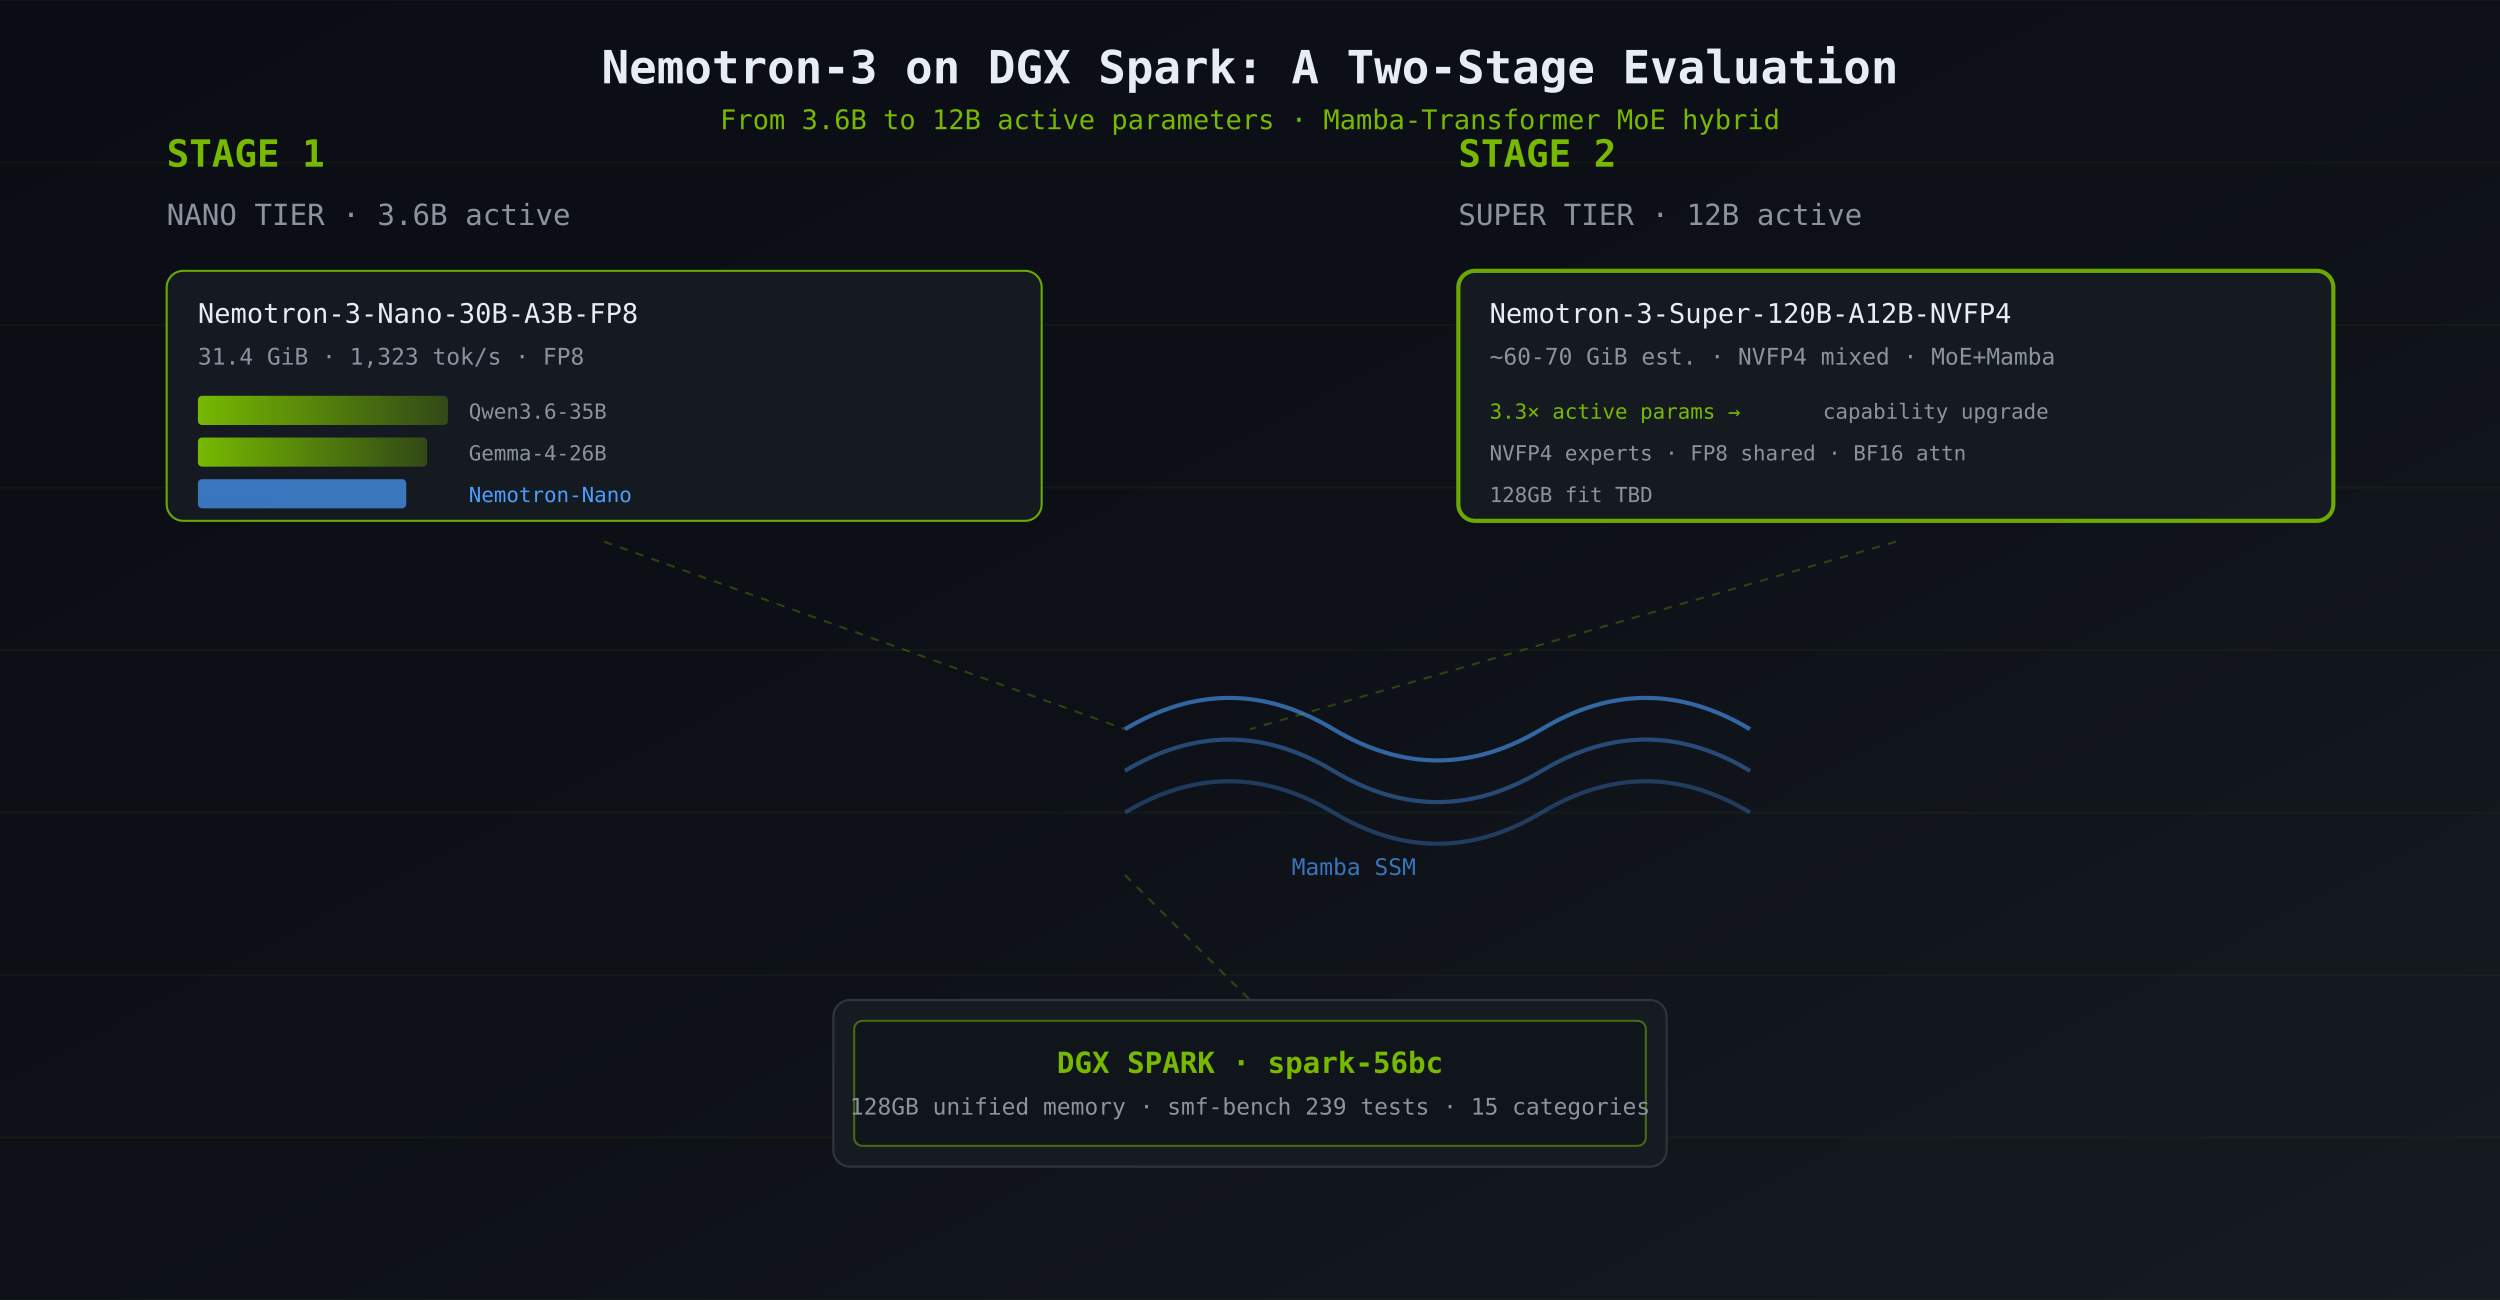
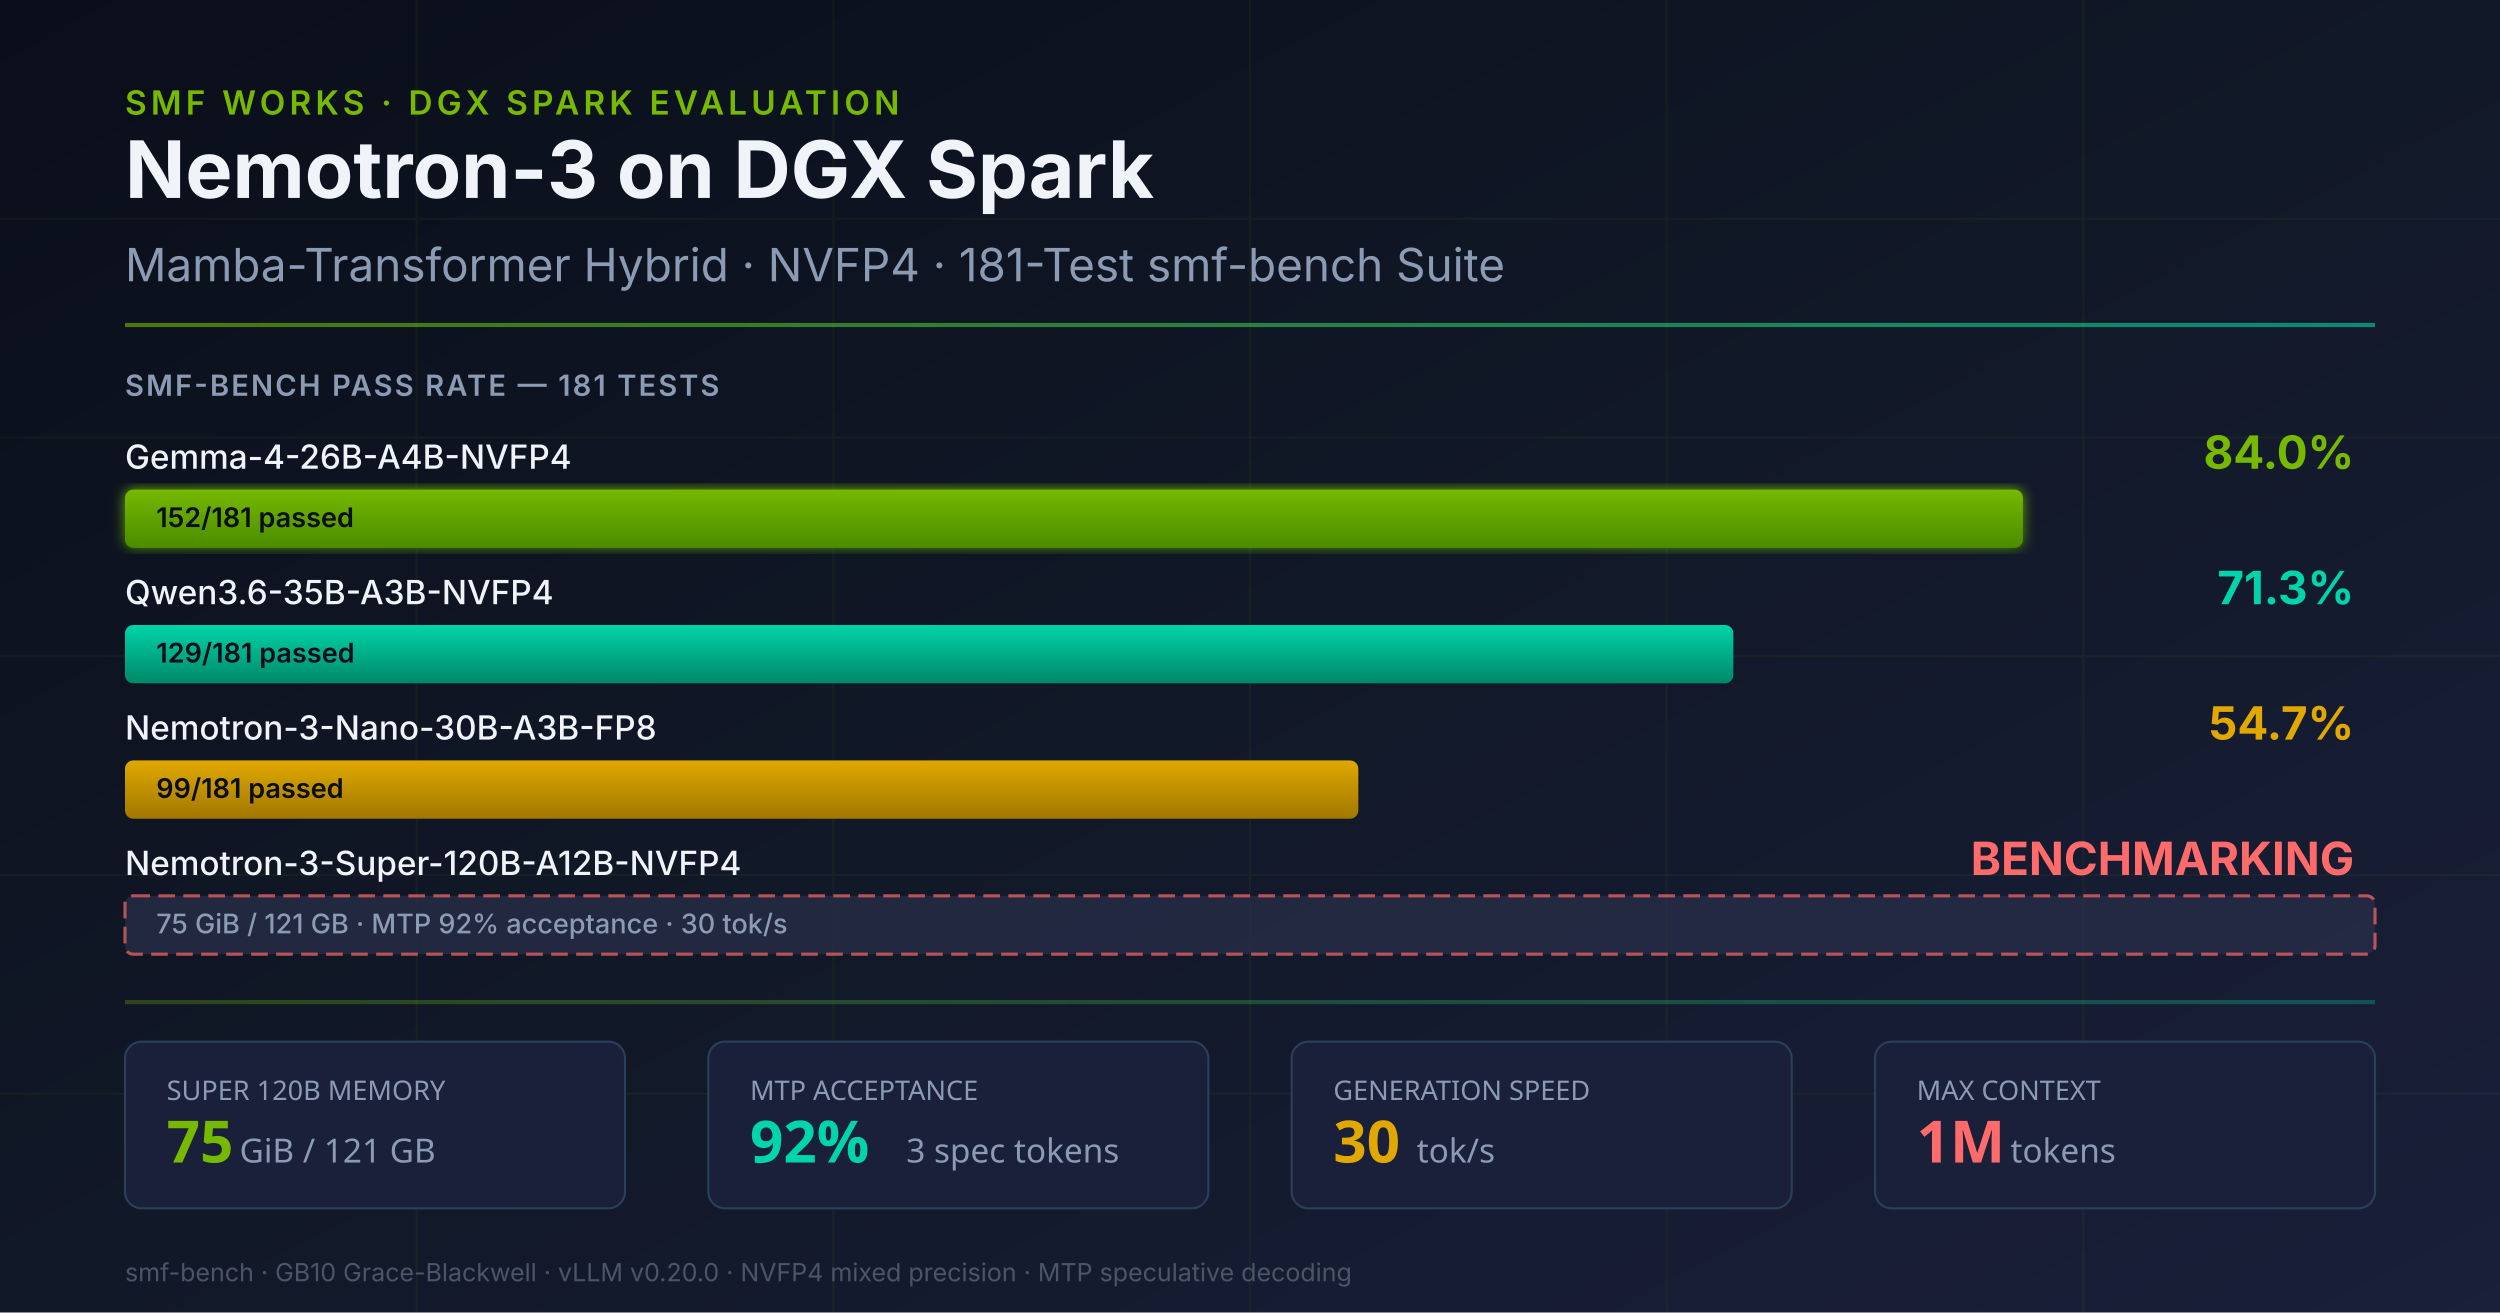
- <svg xmlns="http://www.w3.org/2000/svg" width="1200" height="624" viewBox="0 0 1200 624">
+ <svg xmlns="http://www.w3.org/2000/svg" viewBox="0 0 1200 630" width="1200" height="630">
  <defs>
    <linearGradient id="bg" x1="0" y1="0" x2="1" y2="1">
-       <stop offset="0%" stop-color="#0a0e14" />
-       <stop offset="50%" stop-color="#0d1117" />
-       <stop offset="100%" stop-color="#161b22" />
+       <stop offset="0%" stop-color="#0a0e1a" />
+       <stop offset="50%" stop-color="#111827" />
+       <stop offset="100%" stop-color="#1a1f3a" />
    </linearGradient>
-     <linearGradient id="nvgreen" x1="0" y1="0" x2="1" y2="0">
+     <linearGradient id="accent" x1="0" y1="0" x2="1" y2="0">
      <stop offset="0%" stop-color="#76b900" />
-       <stop offset="100%" stop-color="#76b900" stop-opacity="0.3" />
+       <stop offset="100%" stop-color="#00d4aa" />
    </linearGradient>
-     <linearGradient id="mamba" x1="0" y1="0" x2="1" y2="0">
-       <stop offset="0%" stop-color="#4a9eff" />
-       <stop offset="100%" stop-color="#4a9eff" stop-opacity="0.2" />
+     <linearGradient id="bar1" x1="0" y1="0" x2="0" y2="1">
+       <stop offset="0%" stop-color="#76b900" />
+       <stop offset="100%" stop-color="#4a8c00" />
    </linearGradient>
+     <linearGradient id="bar2" x1="0" y1="0" x2="0" y2="1">
+       <stop offset="0%" stop-color="#00d4aa" />
+       <stop offset="100%" stop-color="#008866" />
+     </linearGradient>
+     <linearGradient id="bar3" x1="0" y1="0" x2="0" y2="1">
+       <stop offset="0%" stop-color="#e0a800" />
+       <stop offset="100%" stop-color="#a07800" />
+     </linearGradient>
+     <linearGradient id="bar4" x1="0" y1="0" x2="0" y2="1">
+       <stop offset="0%" stop-color="#ff6b6b" />
+       <stop offset="100%" stop-color="#cc4444" />
+     </linearGradient>
+     <filter id="glow">
+       <feGaussianBlur stdDeviation="3" result="blur" />
+       <feMerge>
+         <feMergeNode in="blur" />
+         <feMergeNode in="SourceGraphic" />
+       </feMerge>
+     </filter>
  </defs>
-   <rect width="1200" height="624" fill="url(#bg)" />
-   <g opacity="0.05" stroke="#76b900" stroke-width="1">
-     <line x1="0" y1="0" x2="1200" y2="0" />
-     <line x1="0" y1="78" x2="1200" y2="78" />
-     <line x1="0" y1="156" x2="1200" y2="156" />
-     <line x1="0" y1="234" x2="1200" y2="234" />
-     <line x1="0" y1="312" x2="1200" y2="312" />
-     <line x1="0" y1="390" x2="1200" y2="390" />
-     <line x1="0" y1="468" x2="1200" y2="468" />
-     <line x1="0" y1="546" x2="1200" y2="546" />
-     <line x1="0" y1="624" x2="1200" y2="624" />
+   <rect width="1200" height="630" fill="url(#bg)" />
+   <g opacity="0.06" stroke="#76b900" stroke-width="1">
+     <line x1="0" y1="105" x2="1200" y2="105" />
+     <line x1="0" y1="210" x2="1200" y2="210" />
+     <line x1="0" y1="315" x2="1200" y2="315" />
+     <line x1="0" y1="420" x2="1200" y2="420" />
+     <line x1="0" y1="525" x2="1200" y2="525" />
+     <line x1="200" y1="0" x2="200" y2="630" />
+     <line x1="400" y1="0" x2="400" y2="630" />
+     <line x1="600" y1="0" x2="600" y2="630" />
+     <line x1="800" y1="0" x2="800" y2="630" />
+     <line x1="1000" y1="0" x2="1000" y2="630" />
  </g>
-   <g transform="translate(80, 80)">
-     <text x="0" y="0" font-family="monospace" font-size="18" fill="#76b900" font-weight="bold">STAGE 1</text>
-     <text x="0" y="28" font-family="monospace" font-size="14" fill="#8b949e">NANO TIER · 3.6B active</text>
-     <rect x="0" y="50" width="420" height="120" rx="8" fill="#161b22" stroke="#76b900" stroke-width="1" opacity="0.9" />
-     <text x="15" y="75" font-family="monospace" font-size="13" fill="#e6edf3">Nemotron-3-Nano-30B-A3B-FP8</text>
-     <text x="15" y="95" font-family="monospace" font-size="11" fill="#8b949e">31.4 GiB · 1,323 tok/s · FP8</text>
-     <g transform="translate(15, 110)">
-       <rect x="0" y="0" width="120" height="14" rx="2" fill="url(#nvgreen)" />
-       <text x="130" y="11" font-family="monospace" font-size="10" fill="#8b949e">Qwen3.6-35B</text>
-       <rect x="0" y="20" width="110" height="14" rx="2" fill="url(#nvgreen)" />
-       <text x="130" y="31" font-family="monospace" font-size="10" fill="#8b949e">Gemma-4-26B</text>
-       <rect x="0" y="40" width="100" height="14" rx="2" fill="#4a9eff" opacity="0.7" />
-       <text x="130" y="51" font-family="monospace" font-size="10" fill="#4a9eff">Nemotron-Nano</text>
-     </g>
+   <text x="60" y="55" font-family="system-ui, -apple-system, sans-serif" font-size="16" fill="#76b900" font-weight="600" letter-spacing="2">SMF WORKS · DGX SPARK EVALUATION</text>
+   <text x="60" y="95" font-family="system-ui, -apple-system, sans-serif" font-size="38" fill="#f0f4f8" font-weight="700">Nemotron-3 on DGX Spark</text>
+   <text x="60" y="135" font-family="system-ui, -apple-system, sans-serif" font-size="22" fill="#8b9bb4" font-weight="400">Mamba-Transformer Hybrid · NVFP4 · 181-Test smf-bench Suite</text>
+   <rect x="60" y="155" width="1080" height="2" fill="url(#accent)" opacity="0.6" />
+   <text x="60" y="190" font-family="system-ui, -apple-system, sans-serif" font-size="14" fill="#8b9bb4" font-weight="600" letter-spacing="1">SMF-BENCH PASS RATE — 181 TESTS</text>
+   <text x="60" y="225" font-family="system-ui, -apple-system, sans-serif" font-size="16" fill="#f0f4f8" font-weight="500">Gemma-4-26B-A4B-NVFP4</text>
+   <text x="1130" y="225" font-family="system-ui, -apple-system, sans-serif" font-size="22" fill="#76b900" font-weight="700" text-anchor="end">84.0%</text>
+   <rect x="60" y="235" width="911" height="28" rx="4" fill="url(#bar1)" filter="url(#glow)" />
+   <text x="75" y="253" font-family="system-ui, -apple-system, sans-serif" font-size="13" fill="#0a0e1a" font-weight="600">152/181 passed</text>
+   <text x="60" y="290" font-family="system-ui, -apple-system, sans-serif" font-size="16" fill="#f0f4f8" font-weight="500">Qwen3.6-35B-A3B-NVFP4</text>
+   <text x="1130" y="290" font-family="system-ui, -apple-system, sans-serif" font-size="22" fill="#00d4aa" font-weight="700" text-anchor="end">71.3%</text>
+   <rect x="60" y="300" width="772" height="28" rx="4" fill="url(#bar2)" />
+   <text x="75" y="318" font-family="system-ui, -apple-system, sans-serif" font-size="13" fill="#0a0e1a" font-weight="600">129/181 passed</text>
+   <text x="60" y="355" font-family="system-ui, -apple-system, sans-serif" font-size="16" fill="#f0f4f8" font-weight="500">Nemotron-3-Nano-30B-A3B-FP8</text>
+   <text x="1130" y="355" font-family="system-ui, -apple-system, sans-serif" font-size="22" fill="#e0a800" font-weight="700" text-anchor="end">54.7%</text>
+   <rect x="60" y="365" width="592" height="28" rx="4" fill="url(#bar3)" />
+   <text x="75" y="383" font-family="system-ui, -apple-system, sans-serif" font-size="13" fill="#0a0e1a" font-weight="600">99/181 passed</text>
+   <text x="60" y="420" font-family="system-ui, -apple-system, sans-serif" font-size="16" fill="#f0f4f8" font-weight="500">Nemotron-3-Super-120B-A12B-NVFP4</text>
+   <text x="1130" y="420" font-family="system-ui, -apple-system, sans-serif" font-size="22" fill="#ff6b6b" font-weight="700" text-anchor="end">BENCHMARKING</text>
+   <rect x="60" y="430" width="1080" height="28" rx="4" fill="#2a2f4a" stroke="#ff6b6b" stroke-width="1.5" stroke-dasharray="8 4" opacity="0.7" />
+   <text x="75" y="448" font-family="system-ui, -apple-system, sans-serif" font-size="13" fill="#8b9bb4" font-weight="500">75 GiB / 121 GB · MTP 92% acceptance · 30 tok/s</text>
+   <rect x="60" y="480" width="1080" height="2" fill="url(#accent)" opacity="0.3" />
+   <g transform="translate(60, 500)">
+     <rect x="0" y="0" width="240" height="80" rx="8" fill="#1a1f3a" stroke="#2a3f5a" stroke-width="1" />
+     <text x="20" y="28" font-family="system-ui, sans-serif" font-size="13" fill="#8b9bb4" font-weight="500">SUPER 120B MEMORY</text>
+     <text x="20" y="58" font-family="system-ui, sans-serif" font-size="28" fill="#76b900" font-weight="700">75</text>
+     <text x="55" y="58" font-family="system-ui, sans-serif" font-size="16" fill="#8b9bb4">GiB / 121 GB</text>
+     <rect x="280" y="0" width="240" height="80" rx="8" fill="#1a1f3a" stroke="#2a3f5a" stroke-width="1" />
+     <text x="300" y="28" font-family="system-ui, sans-serif" font-size="13" fill="#8b9bb4" font-weight="500">MTP ACCEPTANCE</text>
+     <text x="300" y="58" font-family="system-ui, sans-serif" font-size="28" fill="#00d4aa" font-weight="700">92%</text>
+     <text x="375" y="58" font-family="system-ui, sans-serif" font-size="16" fill="#8b9bb4">3 spec tokens</text>
+     <rect x="560" y="0" width="240" height="80" rx="8" fill="#1a1f3a" stroke="#2a3f5a" stroke-width="1" />
+     <text x="580" y="28" font-family="system-ui, sans-serif" font-size="13" fill="#8b9bb4" font-weight="500">GENERATION SPEED</text>
+     <text x="580" y="58" font-family="system-ui, sans-serif" font-size="28" fill="#e0a800" font-weight="700">30</text>
+     <text x="620" y="58" font-family="system-ui, sans-serif" font-size="16" fill="#8b9bb4">tok/s</text>
+     <rect x="840" y="0" width="240" height="80" rx="8" fill="#1a1f3a" stroke="#2a3f5a" stroke-width="1" />
+     <text x="860" y="28" font-family="system-ui, sans-serif" font-size="13" fill="#8b9bb4" font-weight="500">MAX CONTEXT</text>
+     <text x="860" y="58" font-family="system-ui, sans-serif" font-size="28" fill="#ff6b6b" font-weight="700">1M</text>
+     <text x="905" y="58" font-family="system-ui, sans-serif" font-size="16" fill="#8b9bb4">tokens</text>
  </g>
-   <g transform="translate(700, 80)">
-     <text x="0" y="0" font-family="monospace" font-size="18" fill="#76b900" font-weight="bold">STAGE 2</text>
-     <text x="0" y="28" font-family="monospace" font-size="14" fill="#8b949e">SUPER TIER · 12B active</text>
-     <rect x="0" y="50" width="420" height="120" rx="8" fill="#161b22" stroke="#76b900" stroke-width="2" opacity="0.9" />
-     <text x="15" y="75" font-family="monospace" font-size="13" fill="#e6edf3">Nemotron-3-Super-120B-A12B-NVFP4</text>
-     <text x="15" y="95" font-family="monospace" font-size="11" fill="#8b949e">~60-70 GiB est. · NVFP4 mixed · MoE+Mamba</text>
-     <g transform="translate(15, 110)">
-       <text x="0" y="11" font-family="monospace" font-size="10" fill="#76b900">3.3× active params →</text>
-       <text x="160" y="11" font-family="monospace" font-size="10" fill="#8b949e">capability upgrade</text>
-       <text x="0" y="31" font-family="monospace" font-size="10" fill="#8b949e">NVFP4 experts · FP8 shared · BF16 attn</text>
-       <text x="0" y="51" font-family="monospace" font-size="10" fill="#8b949e">128GB fit TBD</text>
-     </g>
-   </g>
-   <g transform="translate(540, 350)">
-     <path d="M0,0 Q50,-30 100,0 T200,0 T300,0" stroke="#4a9eff" stroke-width="2" fill="none" opacity="0.6" />
-     <path d="M0,20 Q50,-10 100,20 T200,20 T300,20" stroke="#4a9eff" stroke-width="2" fill="none" opacity="0.4" />
-     <path d="M0,40 Q50,10 100,40 T200,40 T300,40" stroke="#4a9eff" stroke-width="2" fill="none" opacity="0.3" />
-     <text x="80" y="70" font-family="monospace" font-size="11" fill="#4a9eff" opacity="0.7">Mamba SSM</text>
-   </g>
-   <g transform="translate(400, 480)">
-     <rect x="0" y="0" width="400" height="80" rx="8" fill="#161b22" stroke="#30363d" stroke-width="1" />
-     <rect x="10" y="10" width="380" height="60" rx="4" fill="#0a0e14" stroke="#76b900" stroke-width="1" opacity="0.5" />
-     <text x="200" y="35" text-anchor="middle" font-family="monospace" font-size="14" fill="#76b900" font-weight="bold">DGX SPARK · spark-56bc</text>
-     <text x="200" y="55" text-anchor="middle" font-family="monospace" font-size="11" fill="#8b949e">128GB unified memory · smf-bench 239 tests · 15 categories</text>
-   </g>
-   <g stroke="#76b900" stroke-width="1" opacity="0.3" stroke-dasharray="4,4">
-     <line x1="290" y1="260" x2="540" y2="350" />
-     <line x1="910" y1="260" x2="600" y2="350" />
-     <line x1="540" y1="420" x2="600" y2="480" />
-   </g>
-   <text x="600" y="40" text-anchor="middle" font-family="monospace" font-size="22" fill="#e6edf3" font-weight="bold">Nemotron-3 on DGX Spark: A Two-Stage Evaluation</text>
-   <text x="600" y="62" text-anchor="middle" font-family="monospace" font-size="13" fill="#76b900">From 3.6B to 12B active parameters · Mamba-Transformer MoE hybrid</text>
+   <text x="60" y="615" font-family="system-ui, -apple-system, sans-serif" font-size="12" fill="#4a5568" font-weight="400">smf-bench · GB10 Grace-Blackwell · vLLM v0.20.0 · NVFP4 mixed precision · MTP speculative decoding</text>
</svg>
